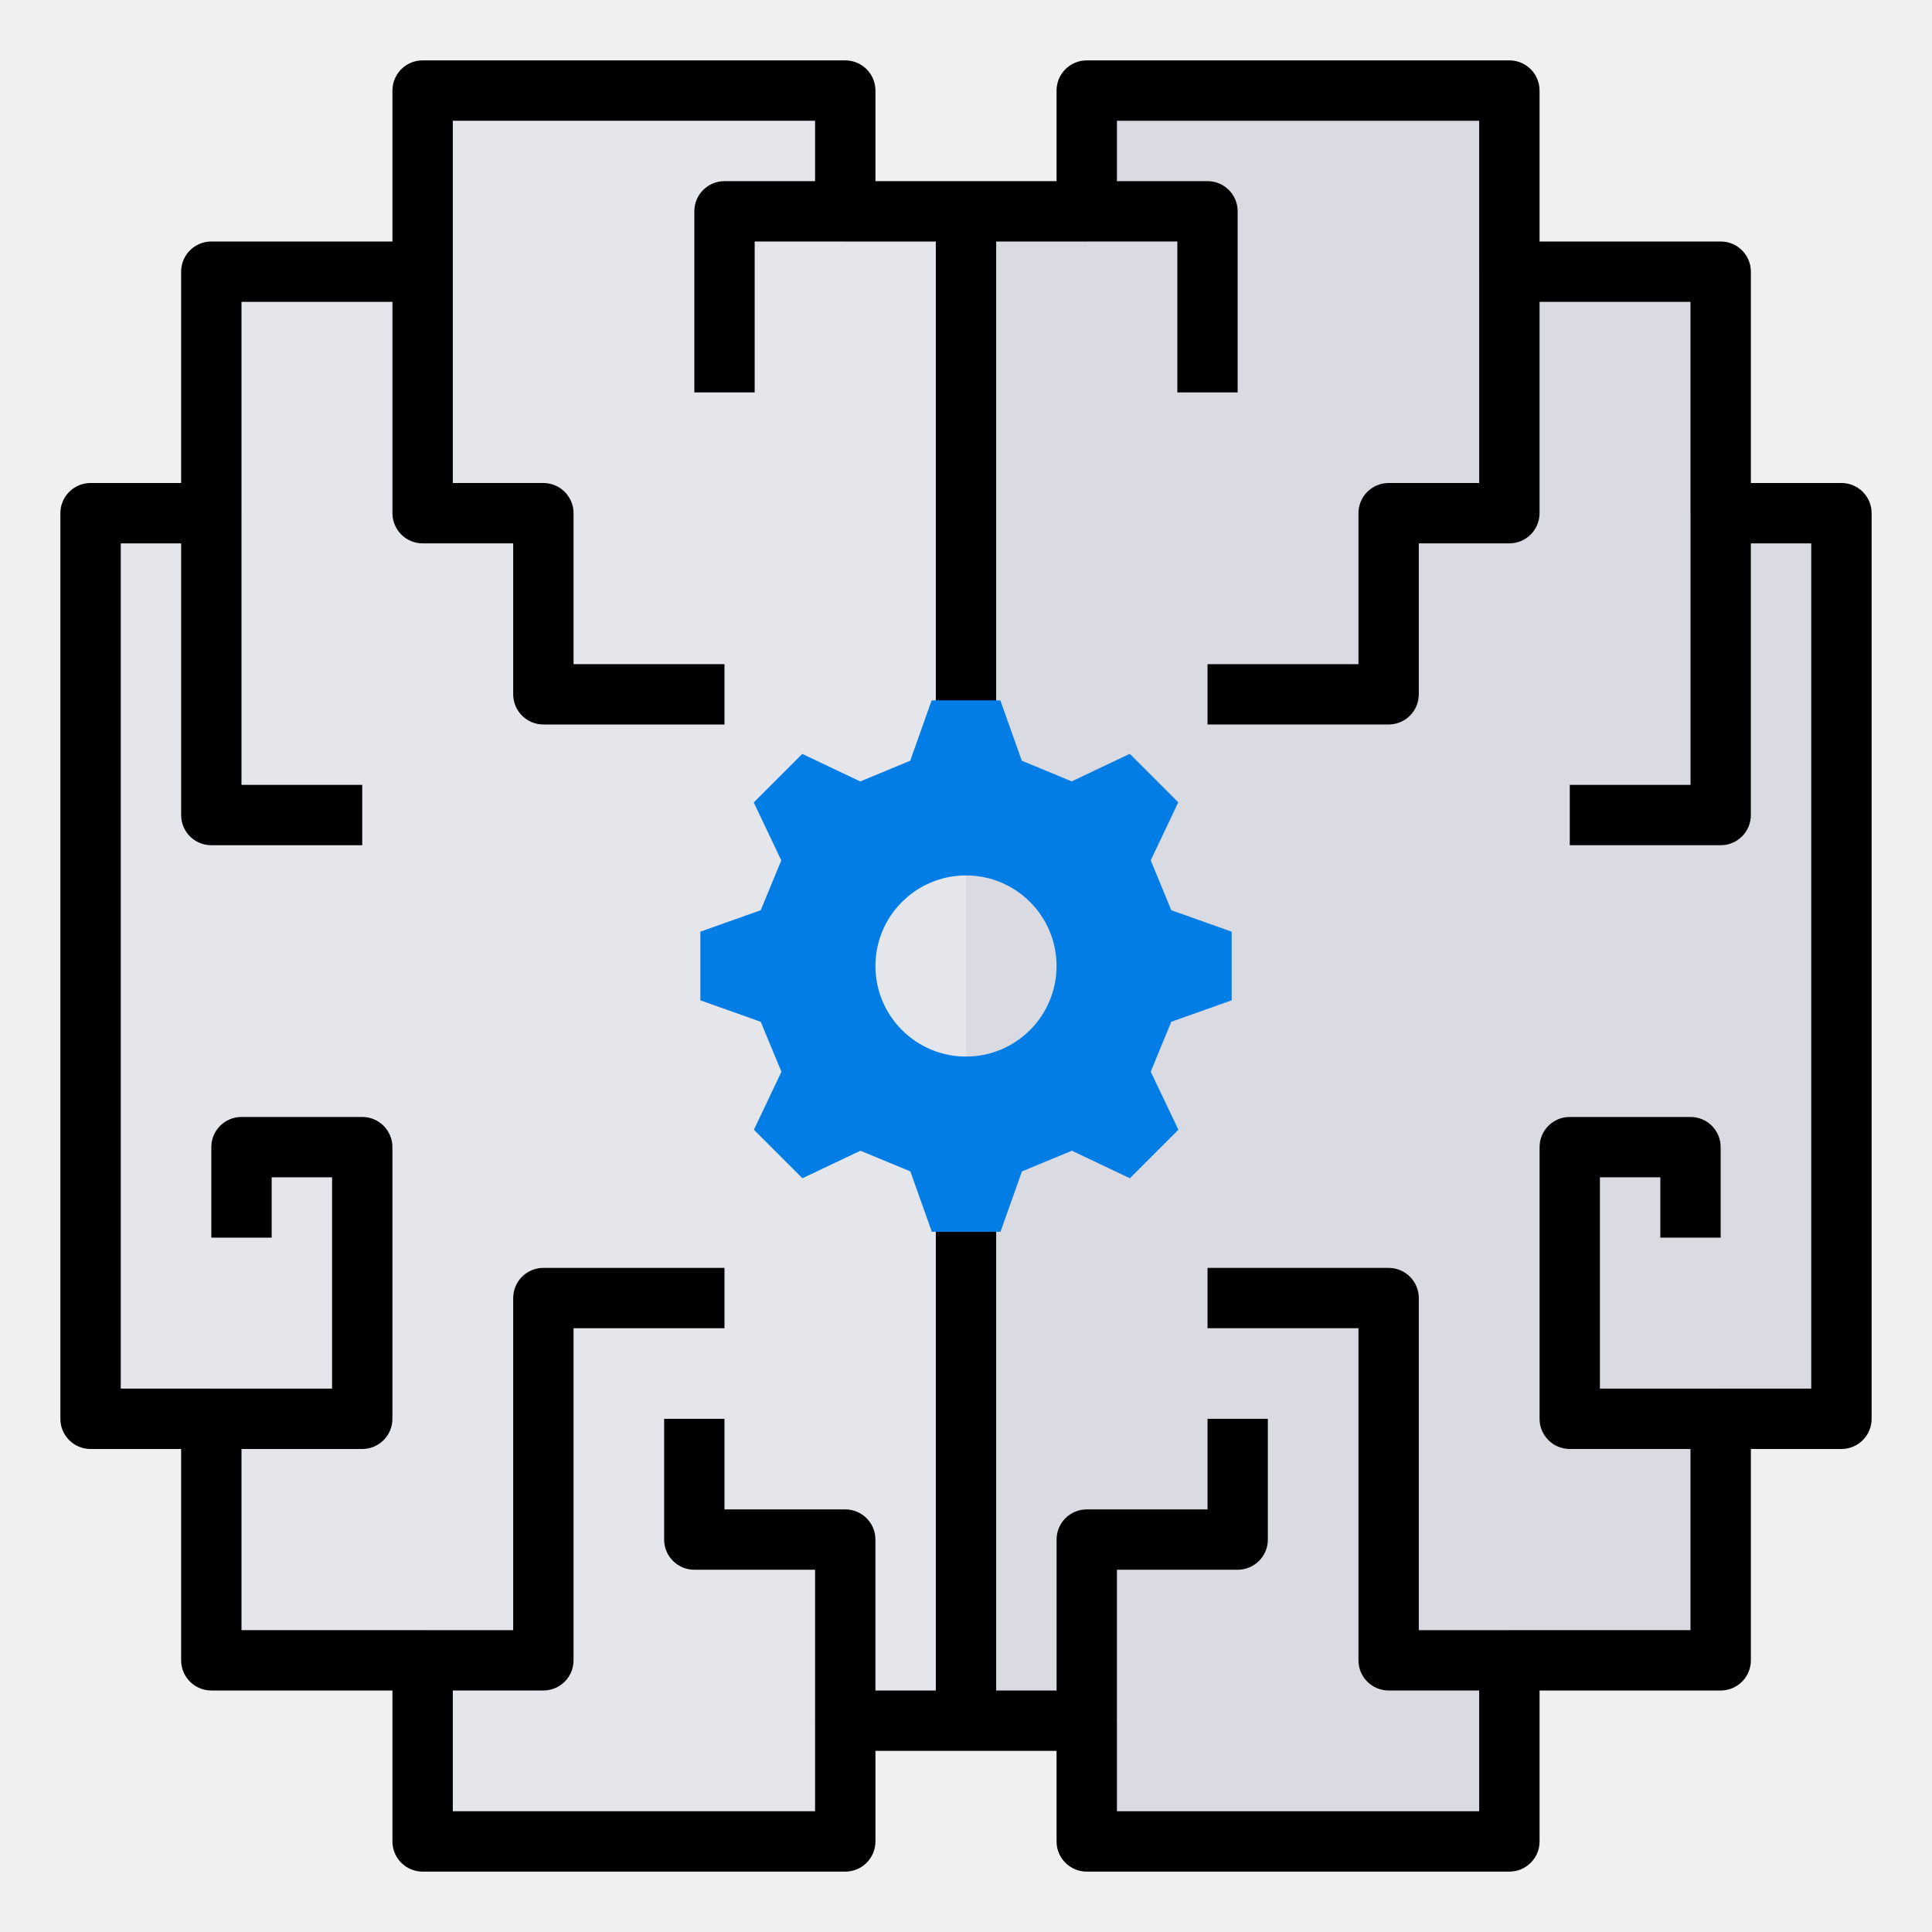
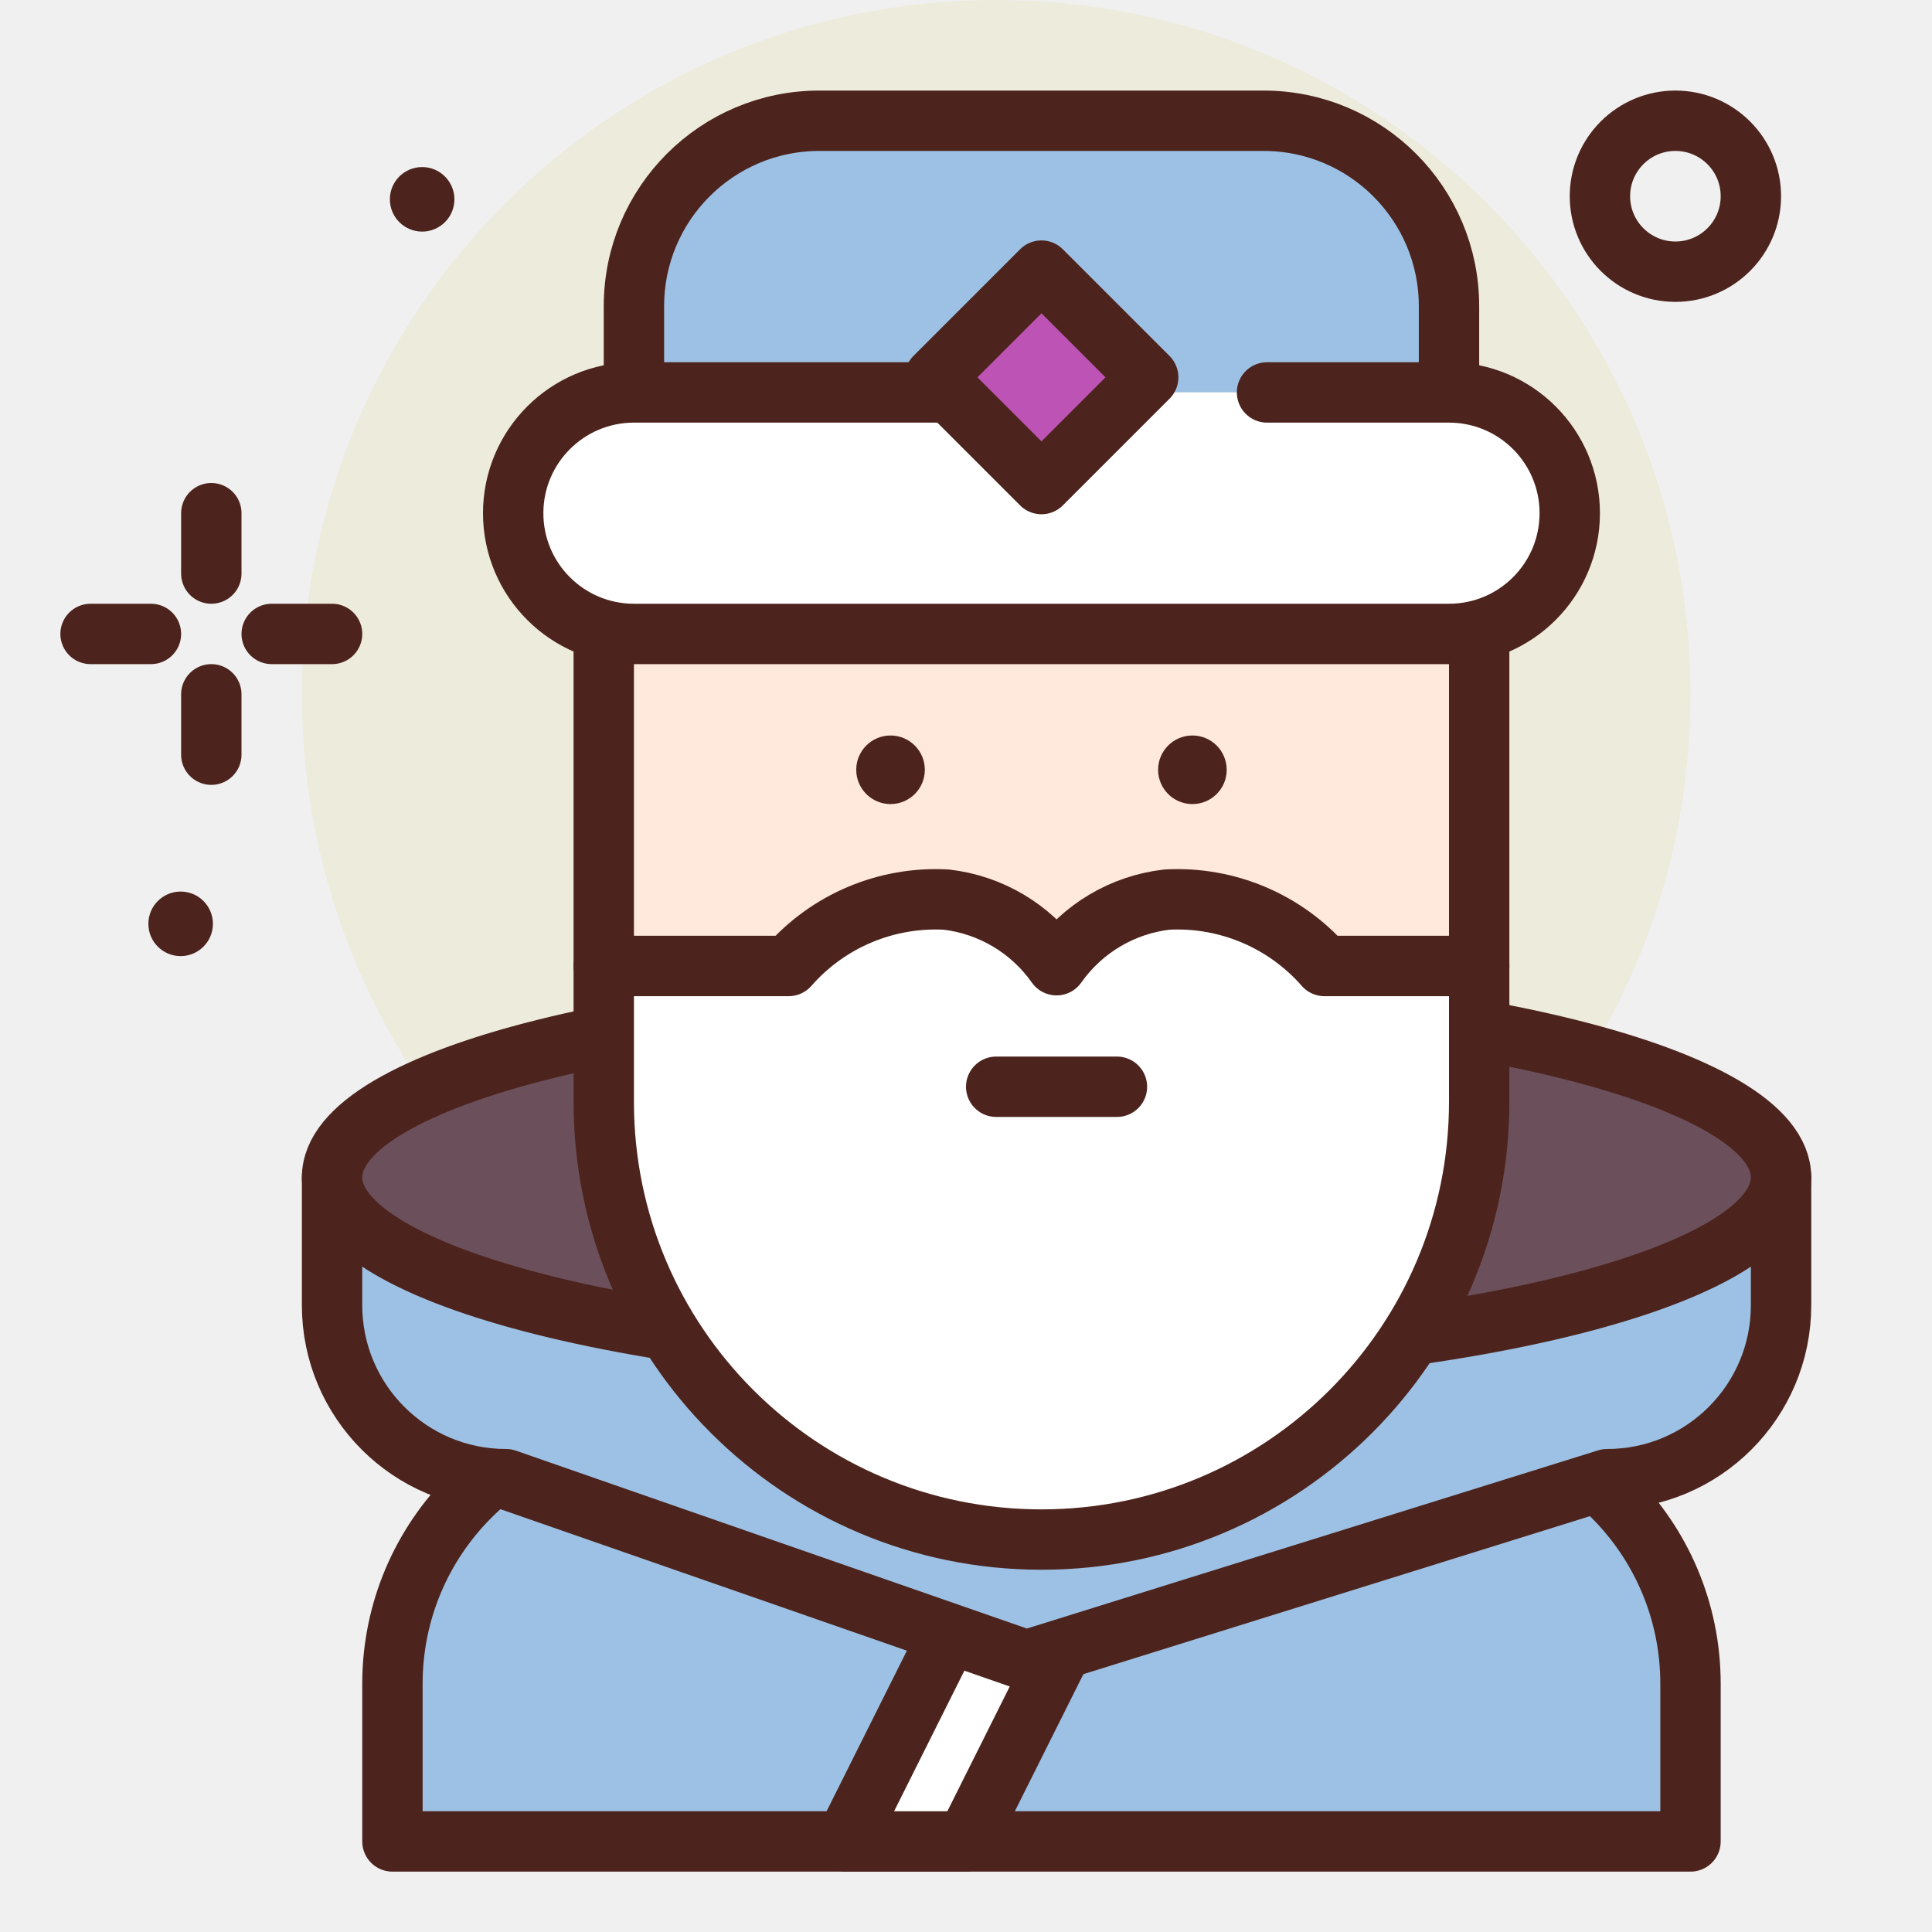
- <svg xmlns="http://www.w3.org/2000/svg" width="800px" height="800px" viewBox="0 0 64 64" id="fill">
-   <polygon points="32 7 28 7 28 3 14 3 14 9 7 9 7 17 3 17 3 47 7 47 7 55 14 55 14 61 28 61 28 57 32 57 32 7" style="fill:#e5e6eb" />
-   <polygon points="32 7 36 7 36 3 50 3 50 9 57 9 57 17 61 17 61 47 57 47 57 55 50 55 50 61 36 61 36 57 32 57 32 7" style="fill:#d9dae2" />
-   <path d="M25,13H23V7a1,1,0,0,1,1-1h4V8H25Z" style="fill:#fff" />
-   <path d="M29,57H27V52H23a1,1,0,0,1-1-1V47h2v3h4a1,1,0,0,1,1,1Z" style="fill:#fff" />
-   <path d="M18,56H14V54h3V43a1,1,0,0,1,1-1h6v2H19V55A1,1,0,0,1,18,56Z" style="fill:#fff" />
-   <path d="M12,48H7V46h4V39H9v2H7V38a1,1,0,0,1,1-1h4a1,1,0,0,1,1,1v9A1,1,0,0,1,12,48Z" style="fill:#fff" />
-   <path d="M24,24H18a1,1,0,0,1-1-1V18H14a1,1,0,0,1-1-1V9h2v7h3a1,1,0,0,1,1,1v5h5Z" style="fill:#fff" />
-   <path d="M12,28H7a1,1,0,0,1-1-1V17H8v9h4Z" style="fill:#fff" />
-   <path d="M41,13H39V8H36V6h4a1,1,0,0,1,1,1Z" style="fill:#fff" />
-   <path d="M37,57H35V51a1,1,0,0,1,1-1h4V47h2v4a1,1,0,0,1-1,1H37Z" style="fill:#fff" />
-   <path d="M50,56H46a1,1,0,0,1-1-1V44H40V42h6a1,1,0,0,1,1,1V54h3Z" style="fill:#fff" />
-   <path d="M57,48H52a1,1,0,0,1-1-1V38a1,1,0,0,1,1-1h4a1,1,0,0,1,1,1v3H55V39H53v7h4Z" style="fill:#fff" />
-   <path d="M46,24H40V22h5V17a1,1,0,0,1,1-1h3V9h2v8a1,1,0,0,1-1,1H47v5A1,1,0,0,1,46,24Z" style="fill:#fff" />
-   <path d="M57,28H52V26h4V17h2V27A1,1,0,0,1,57,28Z" style="fill:#fff" />
-   <path d="M61,16H58V9a1,1,0,0,0-1-1H51V3a1,1,0,0,0-1-1H36a1,1,0,0,0-1,1V6H29V3a1,1,0,0,0-1-1H14a1,1,0,0,0-1,1V8H7A1,1,0,0,0,6,9v7H3a1,1,0,0,0-1,1V47a1,1,0,0,0,1,1H6v7a1,1,0,0,0,1,1h6v5a1,1,0,0,0,1,1H28a1,1,0,0,0,1-1V58h6v3a1,1,0,0,0,1,1H50a1,1,0,0,0,1-1V56h6a1,1,0,0,0,1-1V48h3a1,1,0,0,0,1-1V17A1,1,0,0,0,61,16ZM60,46H53V39h2v2h2V38a1,1,0,0,0-1-1H52a1,1,0,0,0-1,1v9a1,1,0,0,0,1,1h4v6H47V43a1,1,0,0,0-1-1H40v2h5V55a1,1,0,0,0,1,1h3v4H37V52h4a1,1,0,0,0,1-1V47H40v3H36a1,1,0,0,0-1,1v5H33V40.212H31V56H29V51a1,1,0,0,0-1-1H24V47H22v4a1,1,0,0,0,1,1h4v8H15V56h3a1,1,0,0,0,1-1V44h5V42H18a1,1,0,0,0-1,1V54H8V48h4a1,1,0,0,0,1-1V38a1,1,0,0,0-1-1H8a1,1,0,0,0-1,1v3H9V39h2v7H4V18H6v9a1,1,0,0,0,1,1h5V26H8V10h5v7a1,1,0,0,0,1,1h3v5a1,1,0,0,0,1,1h6V22H19V17a1,1,0,0,0-1-1H15V4H27V6H24a1,1,0,0,0-1,1v6h2V8h6V24h2V8h6v5h2V7a1,1,0,0,0-1-1H37V4H49V16H46a1,1,0,0,0-1,1v5H40v2h6a1,1,0,0,0,1-1V18h3a1,1,0,0,0,1-1V10h5V26H52v2h5a1,1,0,0,0,1-1V18h2Z" />
-   <path d="M38.8,33.848l2-.711V30.863l-2-.711L38.119,28.5l.912-1.921-1.607-1.607-1.921.912L33.848,25.2l-.711-2H30.863l-.711,2-1.655.686-1.921-.912-1.607,1.607.912,1.921L25.2,30.152l-2,.711v2.274l2,.711.686,1.655-.912,1.921,1.607,1.607,1.921-.912,1.655.685.711,2h2.274l.711-2,1.655-.685,1.921.912,1.607-1.607L38.119,35.5ZM32,35a3,3,0,1,1,3-3A3,3,0,0,1,32,35Z" style="fill:#027de5" />
+ <svg xmlns="http://www.w3.org/2000/svg" viewBox="0 0 64 64" id="wizard" fill="#000000">
+   <g id="SVGRepo_bgCarrier" stroke-width="0" />
+   <g id="SVGRepo_tracerCarrier" stroke-linecap="round" stroke-linejoin="round" />
+   <g id="SVGRepo_iconCarrier">
+     <circle cx="33" cy="23" r="23" style="fill:#edebdc" />
+     <line x1="7" y1="17" x2="7" y2="19" style="fill:none;stroke:#4c241d;stroke-linecap:round;stroke-linejoin:round;stroke-width:2px" />
+     <line x1="7" y1="23" x2="7" y2="25" style="fill:none;stroke:#4c241d;stroke-linecap:round;stroke-linejoin:round;stroke-width:2px" />
+     <path d="M21.778,47H47.222A8.778,8.778,0,0,1,56,55.778V61a0,0,0,0,1,0,0H13a0,0,0,0,1,0,0V55.778A8.778,8.778,0,0,1,21.778,47Z" style="fill:#9dc1e4;stroke:#4c241d;stroke-linecap:round;stroke-linejoin:round;stroke-width:2px" />
+     <polygon points="32 61 28 61 34 49 38 49 32 61" style="fill:#ffffff;stroke:#4c241d;stroke-linecap:round;stroke-linejoin:round;stroke-width:2px" />
+     <path d="M59,39H11v4.236A5.763,5.763,0,0,0,16.764,49L34,55l19.236-6A5.763,5.763,0,0,0,59,43.236Z" style="fill:#9dc1e4;stroke:#4c241d;stroke-linecap:round;stroke-linejoin:round;stroke-width:2px" />
+     <line x1="3" y1="21" x2="5" y2="21" style="fill:none;stroke:#4c241d;stroke-linecap:round;stroke-linejoin:round;stroke-width:2px" />
+     <line x1="9" y1="21" x2="11" y2="21" style="fill:none;stroke:#4c241d;stroke-linecap:round;stroke-linejoin:round;stroke-width:2px" />
+     <circle cx="55.5" cy="6.5" r="2.5" style="fill:none;stroke:#4c241d;stroke-linecap:round;stroke-linejoin:round;stroke-width:2px" />
+     <circle cx="13.984" cy="6.603" r="1.069" style="fill:#4c241d" />
+     <ellipse cx="35" cy="39" rx="24" ry="6" style="fill:#6b4f5b;stroke:#4c241d;stroke-linecap:round;stroke-linejoin:round;stroke-width:2px" />
+     <circle cx="5.984" cy="30.603" r="1.069" style="fill:#4c241d" />
+     <path d="M48,13V10.143A6.143,6.143,0,0,0,41.857,4H27.143A6.143,6.143,0,0,0,21,10.143V13" style="fill:#9dc1e4;stroke:#4c241d;stroke-linecap:round;stroke-linejoin:round;stroke-width:2px" />
+     <rect x="20" y="17.81" width="29" height="14.19" style="fill:#ffe8dc;stroke:#4c241d;stroke-linecap:round;stroke-linejoin:round;stroke-width:2px" />
+     <path d="M41.972,13H48a4,4,0,0,1,4,4h0a4,4,0,0,1-4,4H21a4,4,0,0,1-4-4h0a4,4,0,0,1,4-4H37" style="fill:#ffffff;stroke:#4c241d;stroke-linecap:round;stroke-linejoin:round;stroke-width:2px" />
+     <circle cx="39.5" cy="25.5" r="1.136" style="fill:#4c241d" />
+     <circle cx="29.5" cy="25.5" r="1.136" style="fill:#4c241d" />
+     <path d="M43.875,32a6.472,6.472,0,0,0-5.219-2.2A5.2,5.2,0,0,0,35,31.974,5.2,5.2,0,0,0,31.344,29.8,6.472,6.472,0,0,0,26.125,32H20v4.5a14.5,14.5,0,0,0,29,0V32Z" style="fill:#ffffff;stroke:#4c241d;stroke-linecap:round;stroke-linejoin:round;stroke-width:2px" />
+     <line x1="33" y1="36" x2="37" y2="36" style="fill:none;stroke:#4c241d;stroke-linecap:round;stroke-linejoin:round;stroke-width:2px" />
+     <rect x="32" y="10" width="5" height="5" transform="translate(1.266 28.056) rotate(-45)" style="fill:#bd53b5;stroke:#4c241d;stroke-linecap:round;stroke-linejoin:round;stroke-width:2px" />
+   </g>
</svg>
